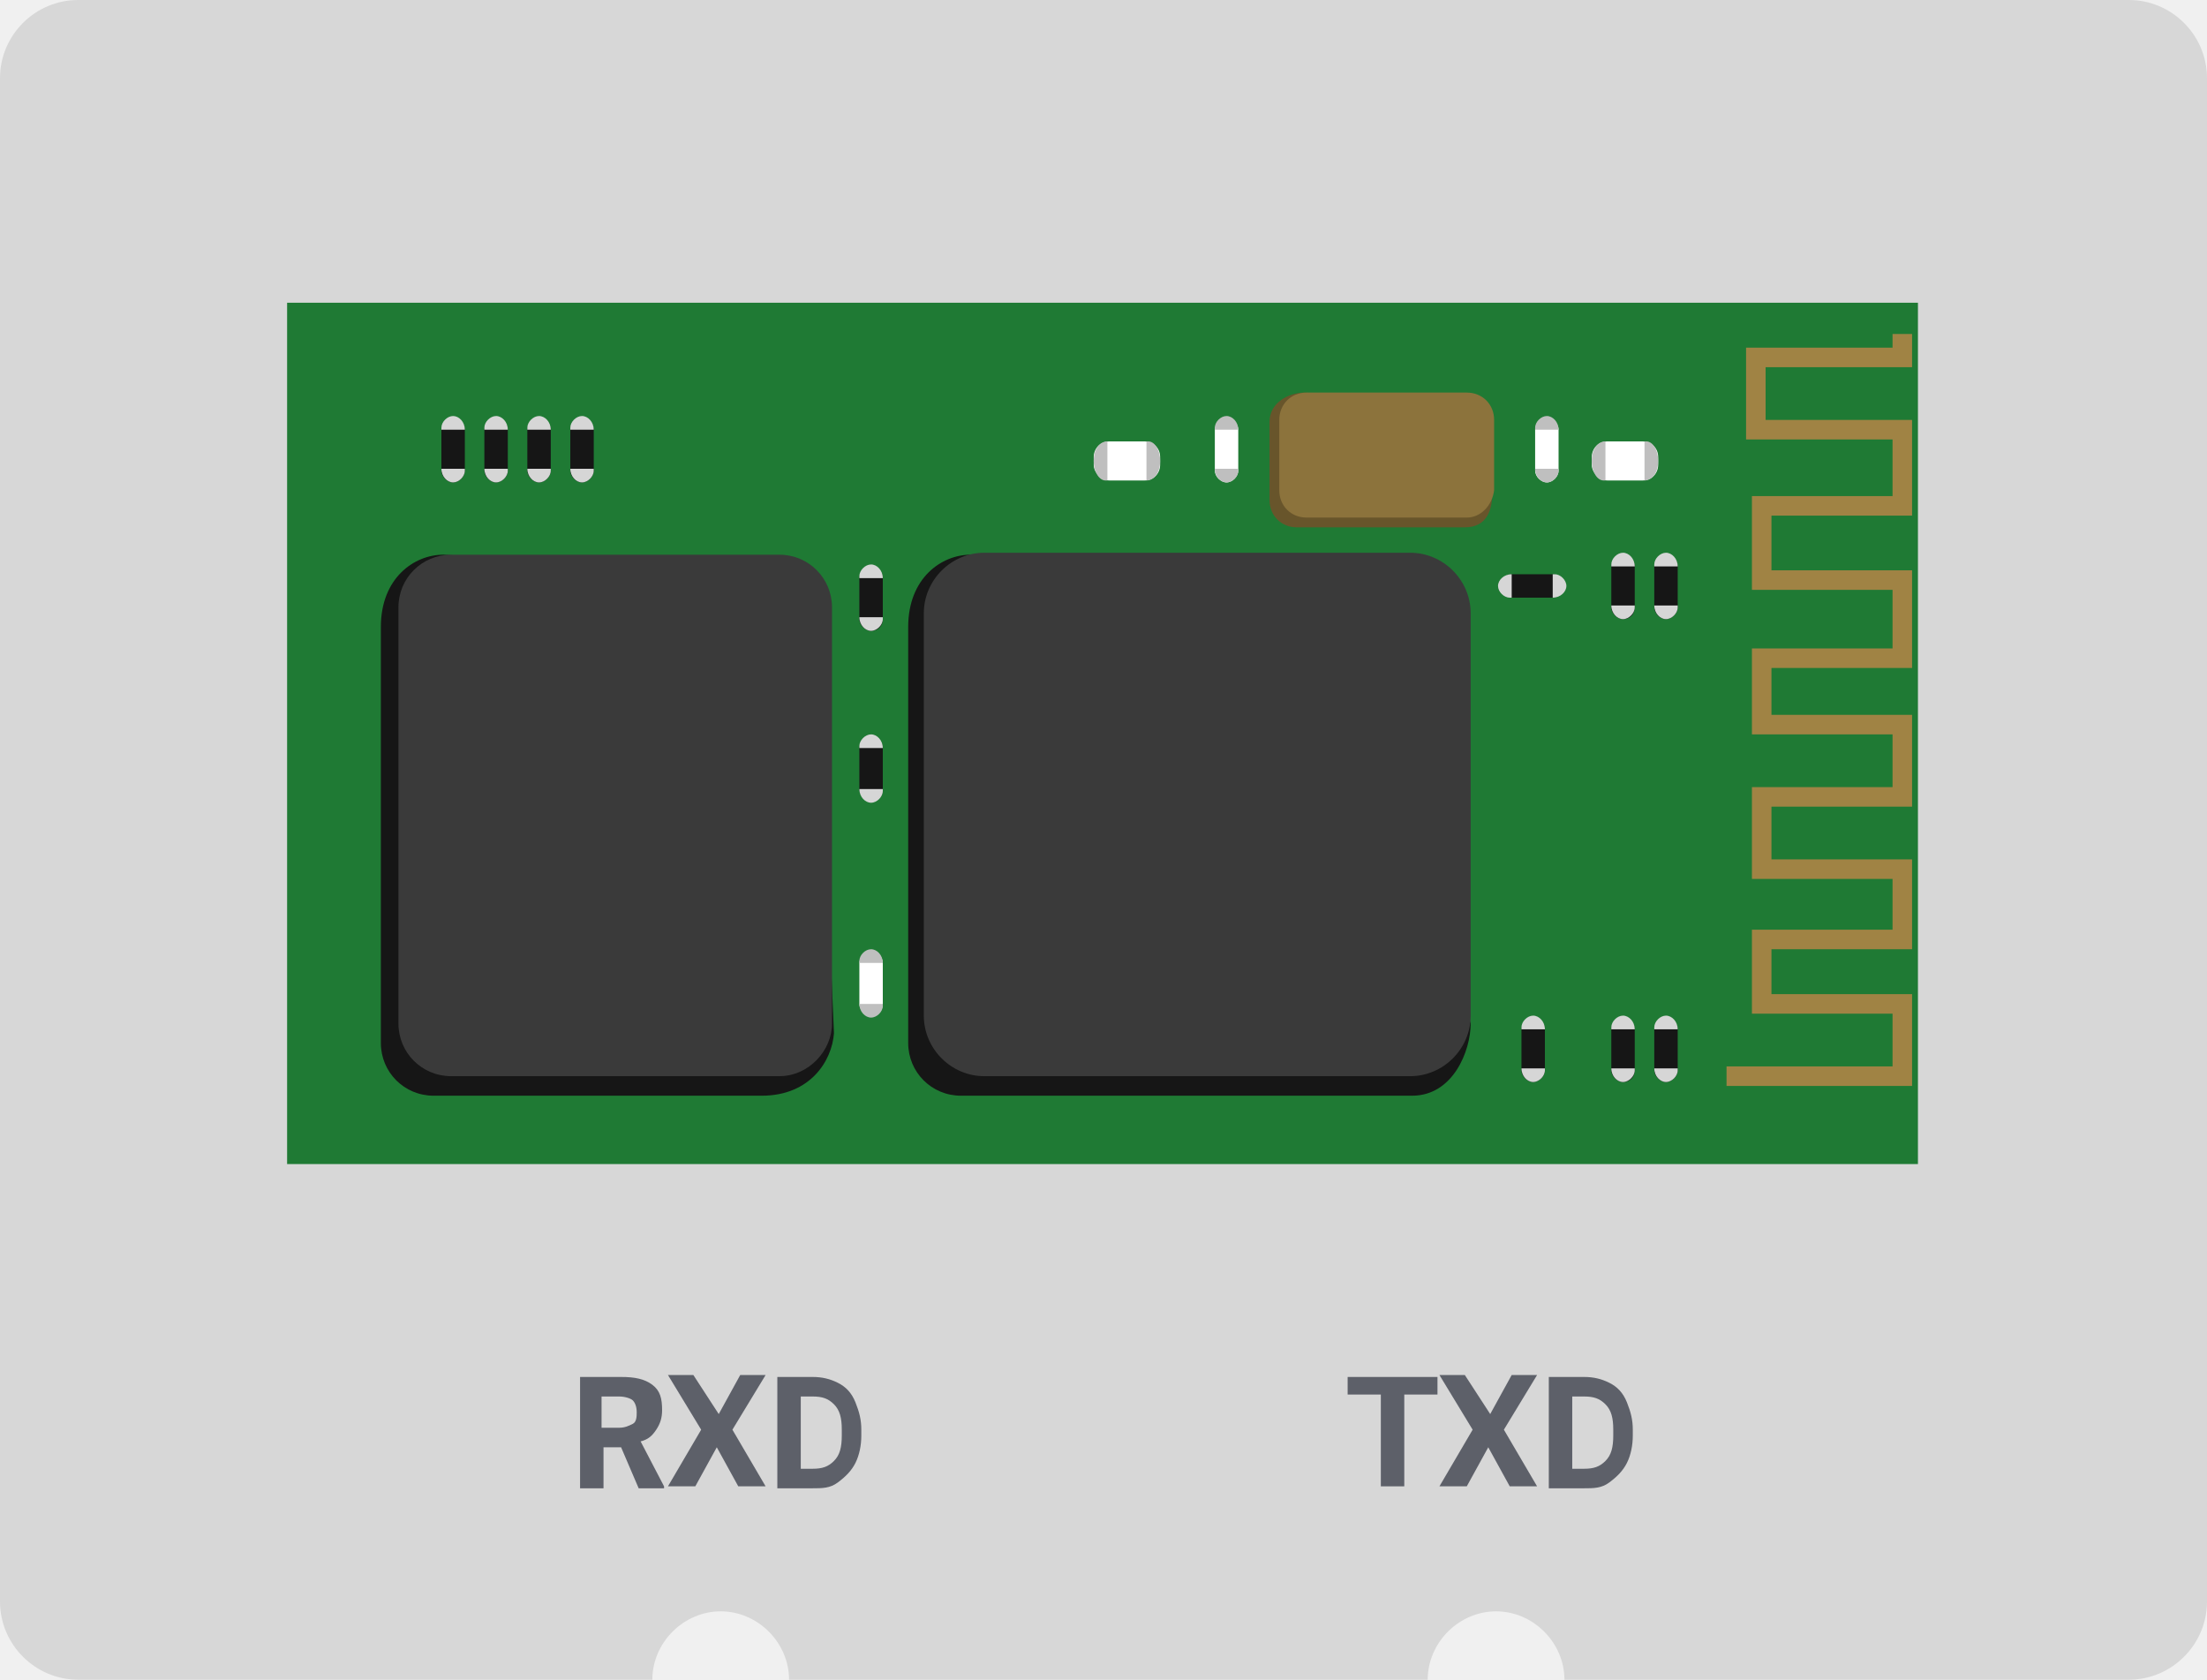
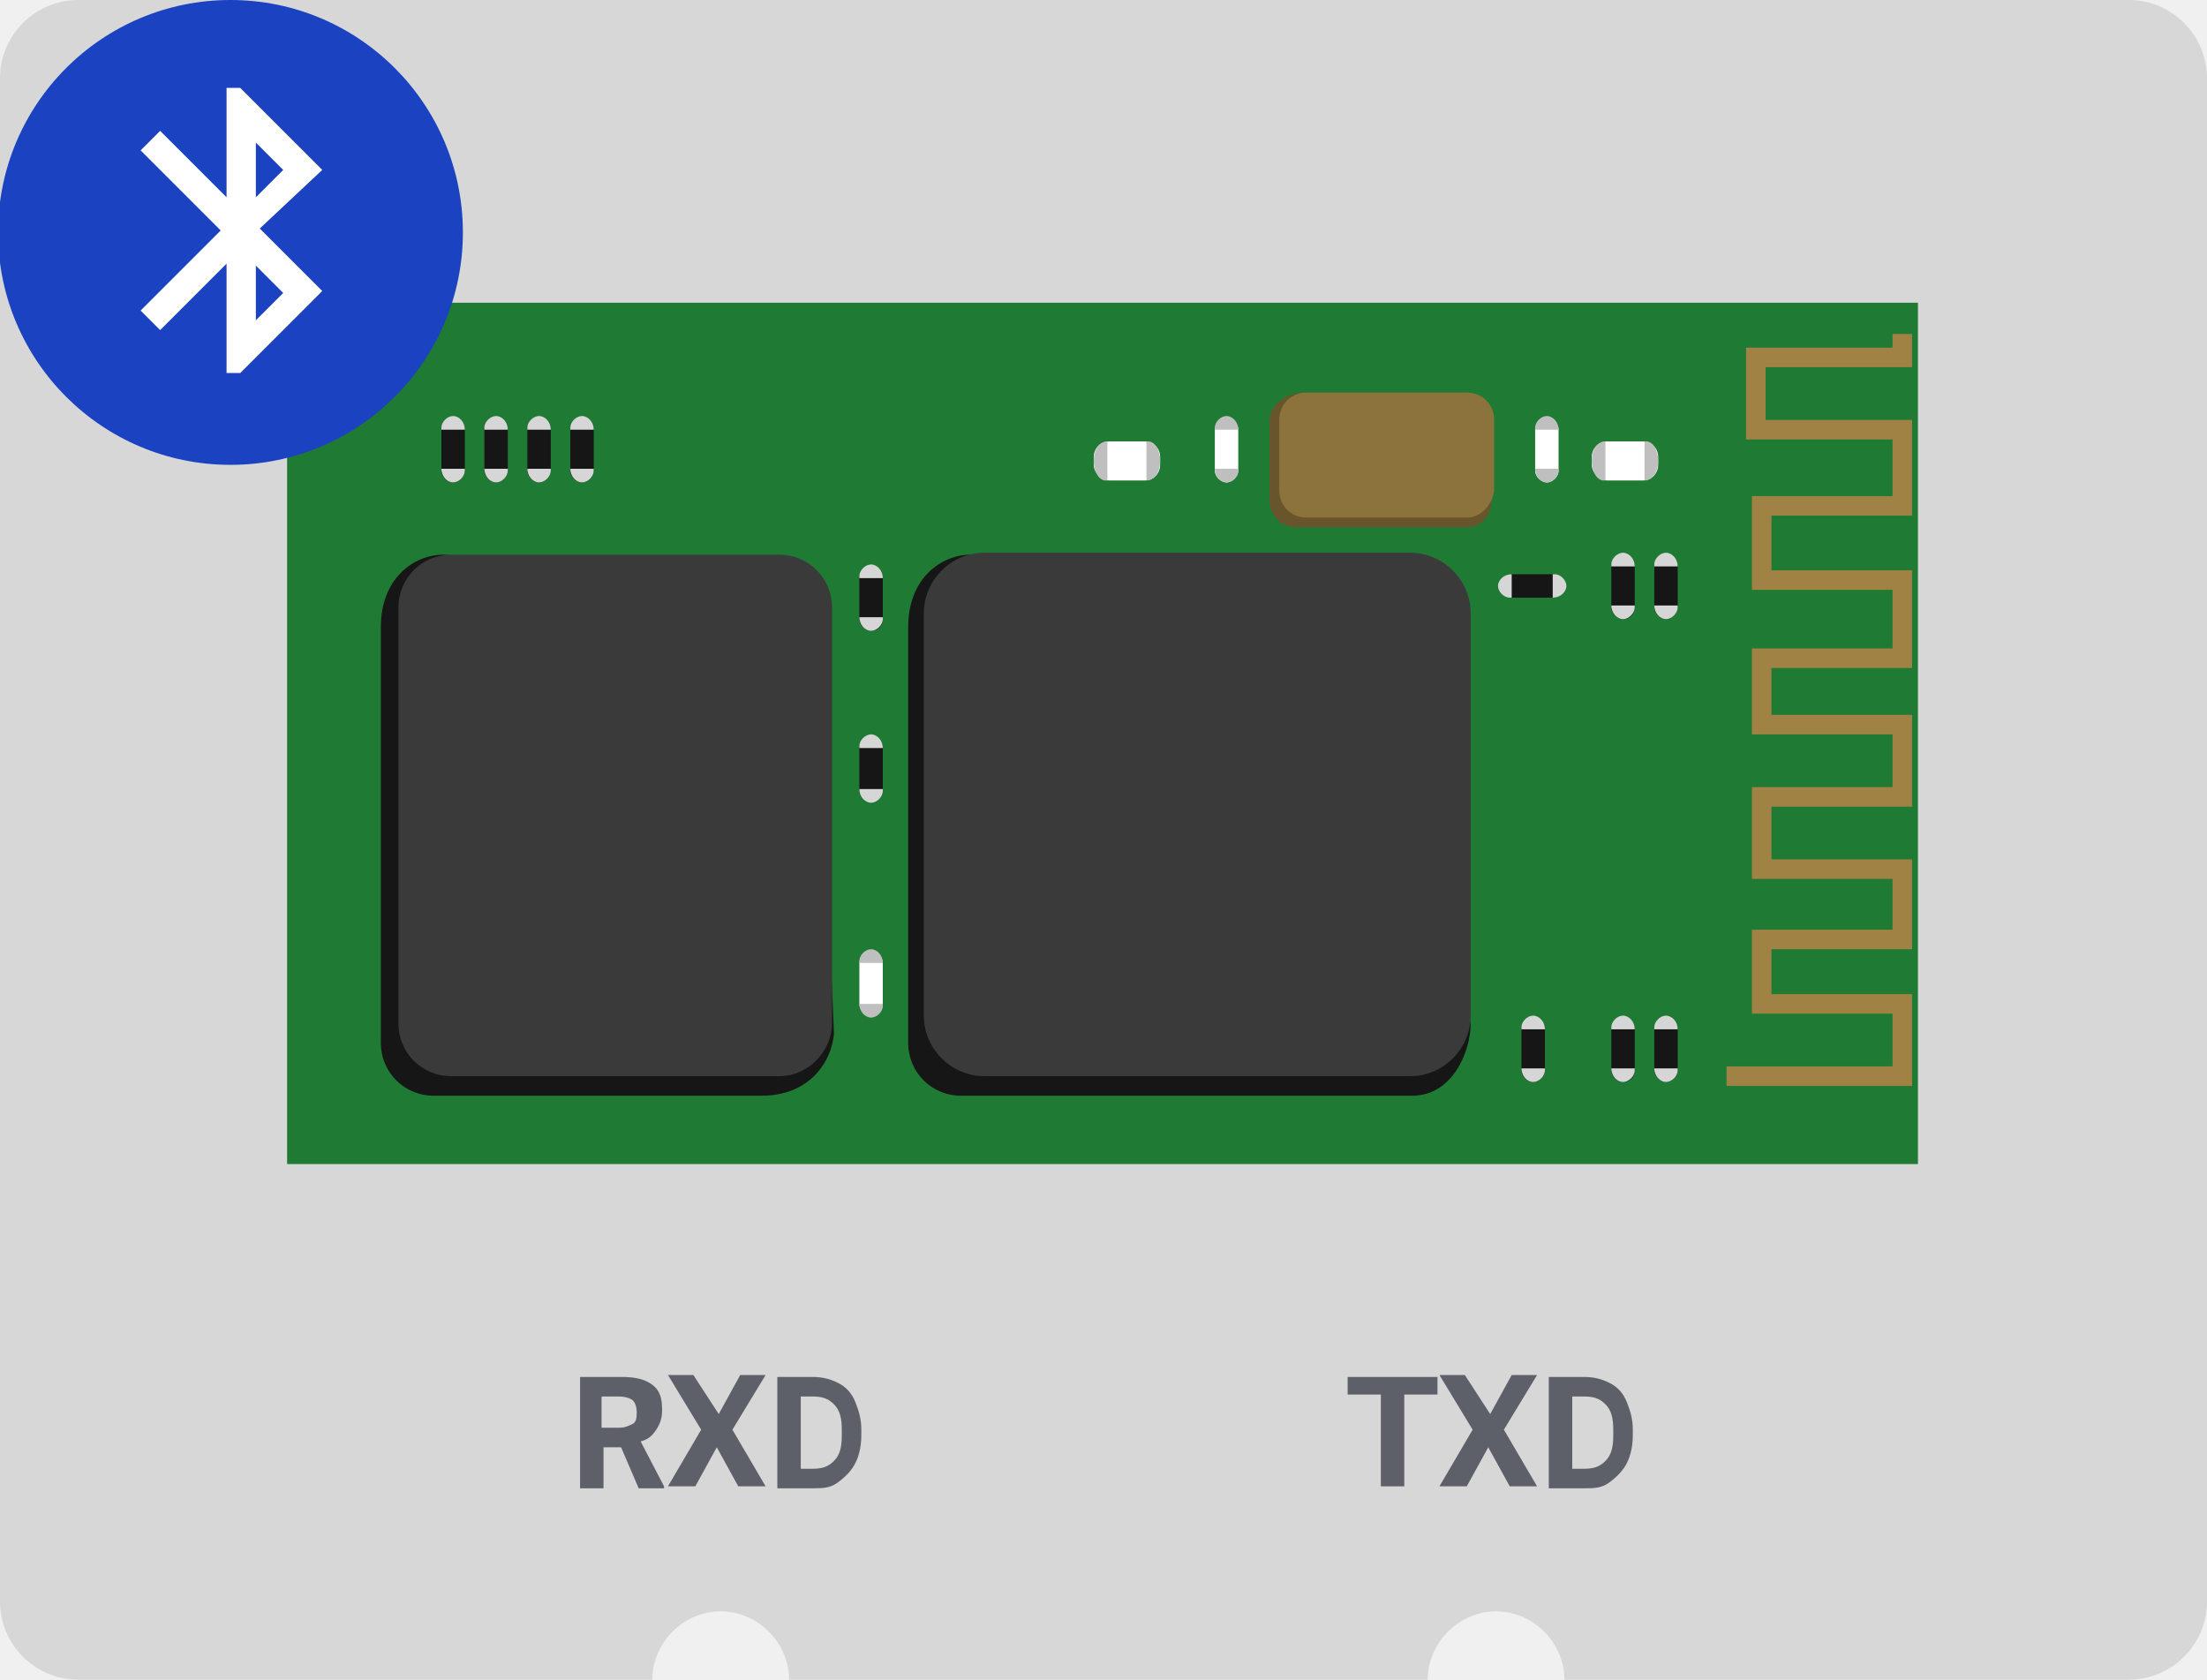
- <svg xmlns="http://www.w3.org/2000/svg" version="1.1" id="svg" x="0px" y="0px" viewBox="-646.9 361.8 113 86" enable-background="new -646.9 361.8 113 86" xml:space="preserve">
+ <svg xmlns="http://www.w3.org/2000/svg" version="1.1" id="svg" x="0px" y="0px" width="113px" height="86px" viewBox="-646.9 361.8 113 86" enable-background="new -646.9 361.8 113 86" xml:space="preserve">
  <path fill-rule="evenodd" clip-rule="evenodd" fill="#D7D7D7" d="M-537.9,361.8h-105c-2.2,0-4,1.8-4,4v78c0,2.2,1.8,4,4,4h29.4  c0-1.9,1.6-3.5,3.5-3.5c1.9,0,3.5,1.6,3.5,3.5h32.7c0-1.9,1.6-3.5,3.5-3.5c1.9,0,3.5,1.6,3.5,3.5h28.9c2.2,0,4-1.8,4-4v-78  C-533.9,363.6-535.7,361.8-537.9,361.8z" />
  <g id="icon">
    <path fill="#1F7A34" d="M-548.7,421.4v-44.1h-83.5v44.1H-548.7z" />
    <path fill="#161616" d="M-607.9,417.9h-16.8c-1.5,0-2.7-1.2-2.7-2.7v-21.3c0-2.5,1.7-3.7,3.2-3.7l16.4,1c1.5,0,2.7,1.2,2.7,2.7   l0.9,20.8C-604.3,416.1-605.4,417.9-607.9,417.9z" />
    <path fill="#3A3A3A" d="M-607,416.9h-16.8c-1.5,0-2.7-1.2-2.7-2.7v-21.3c0-1.5,1.2-2.7,2.7-2.7h16.8c1.5,0,2.7,1.2,2.7,2.7v21.3   C-604.3,415.6-605.5,416.9-607,416.9z" />
    <path fill="#161616" d="M-574.6,417.9h-23.1c-1.5,0-2.7-1.2-2.7-2.7v-21.3c0-2.5,1.7-3.7,3.2-3.7l16.4,1c1.5,0,2.7,1.2,2.7,2.7   l6.5,20.3C-571.6,415.6-572.5,417.9-574.6,417.9z" />
    <path fill="#3A3A3A" d="M-574.7,416.9h-21.8c-1.7,0-3.1-1.4-3.1-3.1v-20.6c0-1.7,1.4-3.1,3.1-3.1h21.8c1.7,0,3.1,1.4,3.1,3.1v20.6   C-571.6,415.5-573,416.9-574.7,416.9z" />
    <path fill="#161616" d="M-623.7,386.5L-623.7,386.5c-0.3,0-0.6-0.3-0.6-0.6v-2.1c0-0.3,0.3-0.6,0.6-0.6l0,0c0.3,0,0.6,0.3,0.6,0.6   v2.1C-623.1,386.2-623.4,386.5-623.7,386.5z" />
    <g>
      <path fill="#D6D6D6" d="M-623.1,383.8L-623.1,383.8c0-0.4-0.3-0.7-0.6-0.7s-0.6,0.3-0.6,0.6v0.1H-623.1z" />
      <path fill="#D6D6D6" d="M-624.3,385.8L-624.3,385.8c0,0.4,0.3,0.7,0.6,0.7s0.6-0.3,0.6-0.6v-0.1H-624.3z" />
    </g>
    <path fill="#161616" d="M-621.5,386.5L-621.5,386.5c-0.3,0-0.6-0.3-0.6-0.6v-2.1c0-0.3,0.3-0.6,0.6-0.6l0,0c0.3,0,0.6,0.3,0.6,0.6   v2.1C-620.9,386.2-621.2,386.5-621.5,386.5z" />
    <g>
      <path fill="#D6D6D6" d="M-620.9,383.8L-620.9,383.8c0-0.4-0.3-0.7-0.6-0.7s-0.6,0.3-0.6,0.6v0.1H-620.9z" />
      <path fill="#D6D6D6" d="M-622.1,385.8L-622.1,385.8c0,0.4,0.3,0.7,0.6,0.7s0.6-0.3,0.6-0.6v-0.1H-622.1z" />
    </g>
    <path fill="#161616" d="M-619.3,386.5L-619.3,386.5c-0.3,0-0.6-0.3-0.6-0.6v-2.1c0-0.3,0.3-0.6,0.6-0.6l0,0c0.3,0,0.6,0.3,0.6,0.6   v2.1C-618.7,386.2-619,386.5-619.3,386.5z" />
    <g>
      <path fill="#D6D6D6" d="M-618.7,383.8L-618.7,383.8c0-0.4-0.3-0.7-0.6-0.7c-0.3,0-0.6,0.3-0.6,0.6v0.1H-618.7z" />
      <path fill="#D6D6D6" d="M-619.9,385.8L-619.9,385.8c0,0.4,0.3,0.7,0.6,0.7c0.3,0,0.6-0.3,0.6-0.6v-0.1H-619.9z" />
    </g>
    <path fill="#161616" d="M-617.1,386.5L-617.1,386.5c-0.3,0-0.6-0.3-0.6-0.6v-2.1c0-0.3,0.3-0.6,0.6-0.6l0,0c0.3,0,0.6,0.3,0.6,0.6   v2.1C-616.5,386.2-616.8,386.5-617.1,386.5z" />
    <g>
      <path fill="#D6D6D6" d="M-616.5,383.8L-616.5,383.8c0-0.4-0.3-0.7-0.6-0.7s-0.6,0.3-0.6,0.6v0.1H-616.5z" />
      <path fill="#D6D6D6" d="M-617.7,385.8L-617.7,385.8c0,0.4,0.3,0.7,0.6,0.7s0.6-0.3,0.6-0.6v-0.1H-617.7z" />
    </g>
    <path fill="#161616" d="M-602.3,394.1L-602.3,394.1c-0.3,0-0.6-0.3-0.6-0.6v-2.1c0-0.3,0.3-0.6,0.6-0.6l0,0c0.3,0,0.6,0.3,0.6,0.6   v2.1C-601.7,393.8-601.9,394.1-602.3,394.1z" />
    <g>
      <path fill="#D6D6D6" d="M-601.7,391.4L-601.7,391.4c0-0.4-0.3-0.7-0.6-0.7s-0.6,0.3-0.6,0.6v0.1H-601.7z" />
      <path fill="#D6D6D6" d="M-602.9,393.4L-602.9,393.4c0,0.4,0.3,0.7,0.6,0.7s0.6-0.3,0.6-0.6v-0.1H-602.9z" />
    </g>
    <path fill="#161616" d="M-602.3,402.8L-602.3,402.8c-0.3,0-0.6-0.3-0.6-0.6v-2.1c0-0.3,0.3-0.6,0.6-0.6l0,0c0.3,0,0.6,0.3,0.6,0.6   v2.1C-601.7,402.6-601.9,402.8-602.3,402.8z" />
    <g>
      <path fill="#D6D6D6" d="M-601.7,400.1L-601.7,400.1c0-0.4-0.3-0.7-0.6-0.7s-0.6,0.3-0.6,0.6v0.1H-601.7z" />
      <path fill="#D6D6D6" d="M-602.9,402.2L-602.9,402.2c0,0.4,0.3,0.7,0.6,0.7s0.6-0.3,0.6-0.6v-0.1H-602.9z" />
    </g>
    <path fill="#FFFFFF" d="M-584.1,386.5L-584.1,386.5c-0.3,0-0.6-0.3-0.6-0.6v-2.1c0-0.3,0.3-0.6,0.6-0.6l0,0c0.3,0,0.6,0.3,0.6,0.6   v2.1C-583.5,386.2-583.8,386.5-584.1,386.5z" />
    <g>
      <path fill="#BFBFBF" d="M-583.5,383.8L-583.5,383.8c0-0.4-0.3-0.7-0.6-0.7c-0.3,0-0.6,0.3-0.6,0.6v0.1H-583.5z" />
      <path fill="#BFBFBF" d="M-584.7,385.8L-584.7,385.8c0,0.4,0.3,0.7,0.6,0.7c0.3,0,0.6-0.3,0.6-0.6v-0.1H-584.7z" />
    </g>
    <path fill="#FFFFFF" d="M-602.3,413.8L-602.3,413.8c-0.3,0-0.6-0.3-0.6-0.6v-2.1c0-0.3,0.3-0.6,0.6-0.6l0,0c0.3,0,0.6,0.3,0.6,0.6   v2.1C-601.7,413.5-601.9,413.8-602.3,413.8z" />
    <g>
      <path fill="#BFBFBF" d="M-601.7,411.1L-601.7,411.1c0-0.4-0.3-0.7-0.6-0.7s-0.6,0.3-0.6,0.6v0.1H-601.7z" />
      <path fill="#BFBFBF" d="M-602.9,413.2L-602.9,413.2c0,0.4,0.3,0.7,0.6,0.7s0.6-0.3,0.6-0.6v-0.1H-602.9z" />
    </g>
    <path fill="#FFFFFF" d="M-567.7,386.5L-567.7,386.5c-0.3,0-0.6-0.3-0.6-0.6v-2.1c0-0.3,0.3-0.6,0.6-0.6l0,0c0.3,0,0.6,0.3,0.6,0.6   v2.1C-567.1,386.2-567.4,386.5-567.7,386.5z" />
    <g>
      <path fill="#BFBFBF" d="M-567.1,383.8L-567.1,383.8c0-0.4-0.3-0.7-0.6-0.7s-0.6,0.3-0.6,0.6v0.1H-567.1z" />
      <path fill="#BFBFBF" d="M-568.3,385.8L-568.3,385.8c0,0.4,0.3,0.7,0.6,0.7s0.6-0.3,0.6-0.6v-0.1H-568.3z" />
    </g>
    <path fill="#FFFFFF" d="M-565.4,385.6v-0.4c0-0.4,0.3-0.8,0.8-0.8h1.8c0.4,0,0.8,0.3,0.8,0.8v0.4c0,0.4-0.3,0.8-0.8,0.8h-1.8   C-565,386.4-565.4,386-565.4,385.6z" />
    <g>
      <path fill="#BFBFBF" d="M-562.7,386.4L-562.7,386.4c0.4,0,0.7-0.4,0.7-1s-0.3-1-0.6-1h-0.1V386.4z" />
      <path fill="#BFBFBF" d="M-564.7,384.4L-564.7,384.4c-0.4,0-0.7,0.4-0.7,1s0.3,1,0.6,1h0.1V384.4z" />
    </g>
    <path fill="#FFFFFF" d="M-590.9,385.6v-0.4c0-0.4,0.3-0.8,0.8-0.8h1.8c0.4,0,0.8,0.3,0.8,0.8v0.4c0,0.4-0.3,0.8-0.8,0.8h-1.8   C-590.5,386.4-590.9,386-590.9,385.6z" />
    <g>
      <path fill="#BFBFBF" d="M-588.2,386.4L-588.2,386.4c0.4,0,0.7-0.4,0.7-1s-0.3-1-0.6-1h-0.1V386.4z" />
      <path fill="#BFBFBF" d="M-590.2,384.4L-590.2,384.4c-0.4,0-0.7,0.4-0.7,1s0.3,1,0.6,1h0.1V384.4z" />
    </g>
    <path fill="#161616" d="M-563.8,393.5L-563.8,393.5c-0.3,0-0.6-0.3-0.6-0.6v-2.1c0-0.3,0.3-0.6,0.6-0.6l0,0c0.3,0,0.6,0.3,0.6,0.6   v2.1C-563.2,393.2-563.4,393.5-563.8,393.5z" />
    <g>
      <path fill="#D6D6D6" d="M-563.2,390.8L-563.2,390.8c0-0.4-0.3-0.7-0.6-0.7s-0.6,0.3-0.6,0.6v0.1H-563.2z" />
      <path fill="#D6D6D6" d="M-564.4,392.8L-564.4,392.8c0,0.4,0.3,0.7,0.6,0.7s0.6-0.3,0.6-0.6v-0.1H-564.4z" />
    </g>
    <path fill="#161616" d="M-570.1,391.8L-570.1,391.8c0-0.3,0.3-0.6,0.6-0.6h2.1c0.3,0,0.6,0.3,0.6,0.6l0,0c0,0.3-0.3,0.6-0.6,0.6   h-2.1C-569.8,392.4-570.1,392.1-570.1,391.8z" />
    <g>
      <path fill="#D6D6D6" d="M-567.4,392.4L-567.4,392.4c0.4,0,0.7-0.3,0.7-0.6s-0.3-0.6-0.6-0.6h-0.1V392.4z" />
      <path fill="#D6D6D6" d="M-569.5,391.2L-569.5,391.2c-0.4,0-0.7,0.3-0.7,0.6s0.3,0.6,0.6,0.6h0.1V391.2z" />
    </g>
    <path fill="#161616" d="M-561.6,393.5L-561.6,393.5c-0.3,0-0.6-0.3-0.6-0.6v-2.1c0-0.3,0.3-0.6,0.6-0.6l0,0c0.3,0,0.6,0.3,0.6,0.6   v2.1C-561,393.2-561.3,393.5-561.6,393.5z" />
    <g>
      <path fill="#D6D6D6" d="M-561,390.8L-561,390.8c0-0.4-0.3-0.7-0.6-0.7s-0.6,0.3-0.6,0.6v0.1H-561z" />
      <path fill="#D6D6D6" d="M-562.2,392.8L-562.2,392.8c0,0.4,0.3,0.7,0.6,0.7s0.6-0.3,0.6-0.6v-0.1H-562.2z" />
    </g>
    <path fill="#161616" d="M-563.8,417.2L-563.8,417.2c-0.3,0-0.6-0.3-0.6-0.6v-2.1c0-0.3,0.3-0.6,0.6-0.6l0,0c0.3,0,0.6,0.3,0.6,0.6   v2.1C-563.2,416.9-563.4,417.2-563.8,417.2z" />
    <g>
      <path fill="#D6D6D6" d="M-563.2,414.5L-563.2,414.5c0-0.4-0.3-0.7-0.6-0.7s-0.6,0.3-0.6,0.6v0.1H-563.2z" />
      <path fill="#D6D6D6" d="M-564.4,416.5L-564.4,416.5c0,0.4,0.3,0.7,0.6,0.7s0.6-0.3,0.6-0.6v-0.1H-564.4z" />
    </g>
    <path fill="#161616" d="M-568.4,417.2L-568.4,417.2c-0.3,0-0.6-0.3-0.6-0.6v-2.1c0-0.3,0.3-0.6,0.6-0.6l0,0c0.3,0,0.6,0.3,0.6,0.6   v2.1C-567.8,416.9-568.1,417.2-568.4,417.2z" />
    <g>
      <path fill="#D6D6D6" d="M-567.8,414.5L-567.8,414.5c0-0.4-0.3-0.7-0.6-0.7s-0.6,0.3-0.6,0.6v0.1H-567.8z" />
      <path fill="#D6D6D6" d="M-569,416.5L-569,416.5c0,0.4,0.3,0.7,0.6,0.7s0.6-0.3,0.6-0.6v-0.1H-569z" />
    </g>
    <path fill="#161616" d="M-561.6,417.2L-561.6,417.2c-0.3,0-0.6-0.3-0.6-0.6v-2.1c0-0.3,0.3-0.6,0.6-0.6l0,0c0.3,0,0.6,0.3,0.6,0.6   v2.1C-561,416.9-561.3,417.2-561.6,417.2z" />
    <g>
      <path fill="#D6D6D6" d="M-561,414.5L-561,414.5c0-0.4-0.3-0.7-0.6-0.7s-0.6,0.3-0.6,0.6v0.1H-561z" />
      <path fill="#D6D6D6" d="M-562.2,416.5L-562.2,416.5c0,0.4,0.3,0.7,0.6,0.7s0.6-0.3,0.6-0.6v-0.1H-562.2z" />
    </g>
    <path fill="#68552B" d="M-571.9,388.8h-8.6c-0.8,0-1.4-0.6-1.4-1.4v-4c0-1,1-1.5,1.8-1.5l7.8,0.5c0.8,0,1.4,0.6,1.4,1.4l0.4,3.3   C-570.5,387.8-570.7,388.8-571.9,388.8z" />
    <path fill="#8C733C" d="M-571.8,388.3h-8.2c-0.8,0-1.4-0.6-1.4-1.4v-3.6c0-0.8,0.6-1.4,1.4-1.4h8.2c0.8,0,1.4,0.6,1.4,1.4v3.6   C-570.5,387.7-571.1,388.3-571.8,388.3z" />
    <polyline fill="none" stroke="#A08344" points="-558.5,416.9 -549.5,416.9 -549.5,413.2 -556.7,413.2 -556.7,409.9 -549.5,409.9    -549.5,406.3 -556.7,406.3 -556.7,402.6 -549.5,402.6 -549.5,398.9 -556.7,398.9 -556.7,395.5 -549.5,395.5 -549.5,391.5    -556.7,391.5 -556.7,387.7 -549.5,387.7 -549.5,383.8 -557,383.8 -557,380.1 -549.5,380.1 -549.5,378.9  " />
  </g>
  <g>
    <path fill="#5D6069" d="M-615.1,435.9h-0.9v2.1h-1.2v-5.7h2.1c0.7,0,1.2,0.1,1.6,0.4s0.5,0.7,0.5,1.3c0,0.4-0.1,0.7-0.3,1   s-0.4,0.5-0.8,0.6l1.2,2.3v0.1h-1.3L-615.1,435.9z M-616.1,434.9h0.9c0.3,0,0.5-0.1,0.7-0.2s0.2-0.4,0.2-0.6c0-0.3-0.1-0.5-0.2-0.6   s-0.4-0.2-0.7-0.2h-0.9V434.9z" />
    <path fill="#5D6069" d="M-610.1,434.2l1.1-2h1.3l-1.7,2.8l1.7,2.9h-1.4l-1.1-2l-1.1,2h-1.4l1.7-2.9l-1.7-2.8h1.3L-610.1,434.2z" />
    <path fill="#5D6069" d="M-607.1,438v-5.7h1.8c0.5,0,0.9,0.1,1.3,0.3s0.7,0.5,0.9,1s0.3,0.9,0.3,1.4v0.3c0,0.5-0.1,1-0.3,1.4   s-0.5,0.7-0.9,1s-0.8,0.3-1.3,0.3H-607.1z M-605.9,433.2v3.8h0.6c0.5,0,0.8-0.1,1.1-0.4s0.4-0.7,0.4-1.3V435c0-0.6-0.1-1-0.4-1.3   s-0.6-0.4-1.1-0.4H-605.9z" />
  </g>
  <g>
    <path fill="#5D6069" d="M-573.3,433.2h-1.7v4.7h-1.2v-4.7h-1.7v-0.9h4.6V433.2z" />
    <path fill="#5D6069" d="M-570.6,434.2l1.1-2h1.3l-1.7,2.8l1.7,2.9h-1.4l-1.1-2l-1.1,2h-1.4l1.7-2.9l-1.7-2.8h1.3L-570.6,434.2z" />
    <path fill="#5D6069" d="M-567.6,438v-5.7h1.8c0.5,0,0.9,0.1,1.3,0.3s0.7,0.5,0.9,1s0.3,0.9,0.3,1.4v0.3c0,0.5-0.1,1-0.3,1.4   s-0.5,0.7-0.9,1s-0.8,0.3-1.3,0.3H-567.6z M-566.4,433.2v3.8h0.6c0.5,0,0.8-0.1,1.1-0.4s0.4-0.7,0.4-1.3V435c0-0.6-0.1-1-0.4-1.3   s-0.6-0.4-1.1-0.4H-566.4z" />
  </g>
+   <g>
+     <circle fill="#1A42C1" cx="-635.1" cy="373.7" r="11.9" />
+   </g>
+   <g>
+     <path fill="#FFFFFF" d="M-630.4,370.5l-4.2-4.2h-0.7v5.6l-3.4-3.4l-1,1l4.1,4.1l-4.1,4.1l1,1l3.4-3.4v5.6h0.7l4.2-4.2l-3.2-3.2   L-630.4,370.5z M-633.8,369.1l1.4,1.4l-1.4,1.4V369.1z M-632.4,376.8l-1.4,1.4v-2.8L-632.4,376.8z M-632.4,376.8" />
+   </g>
</svg>
